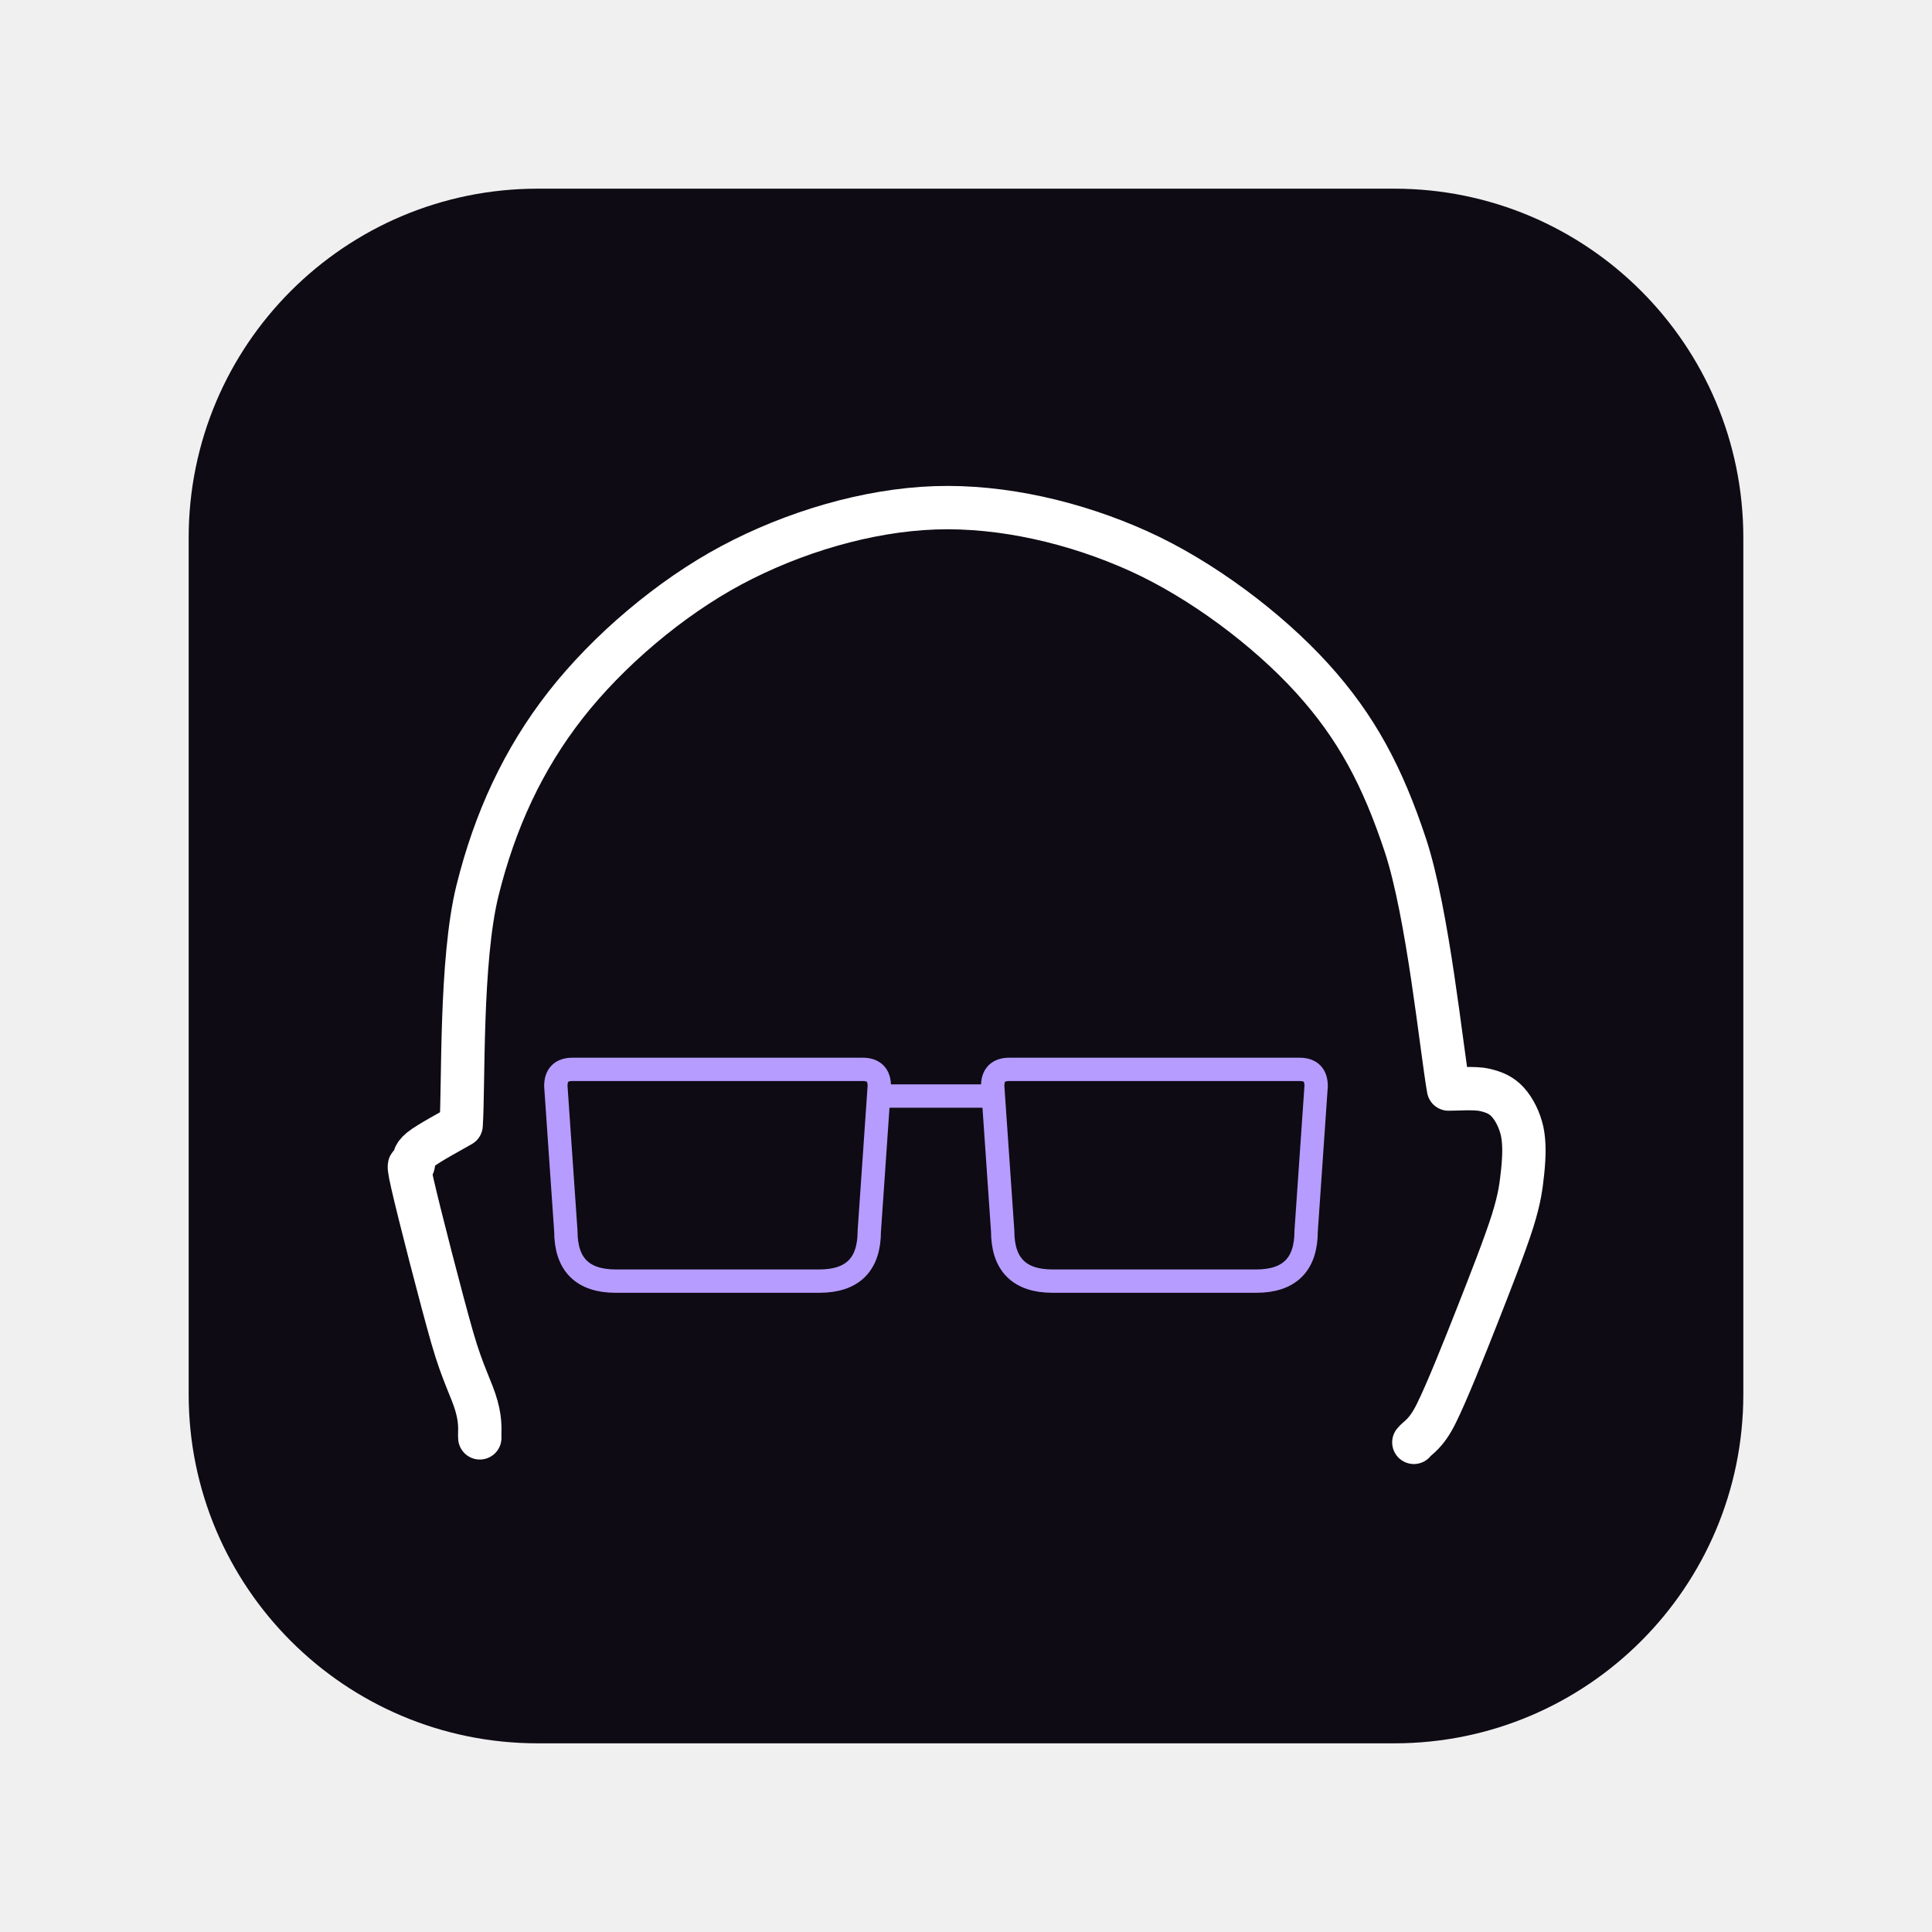
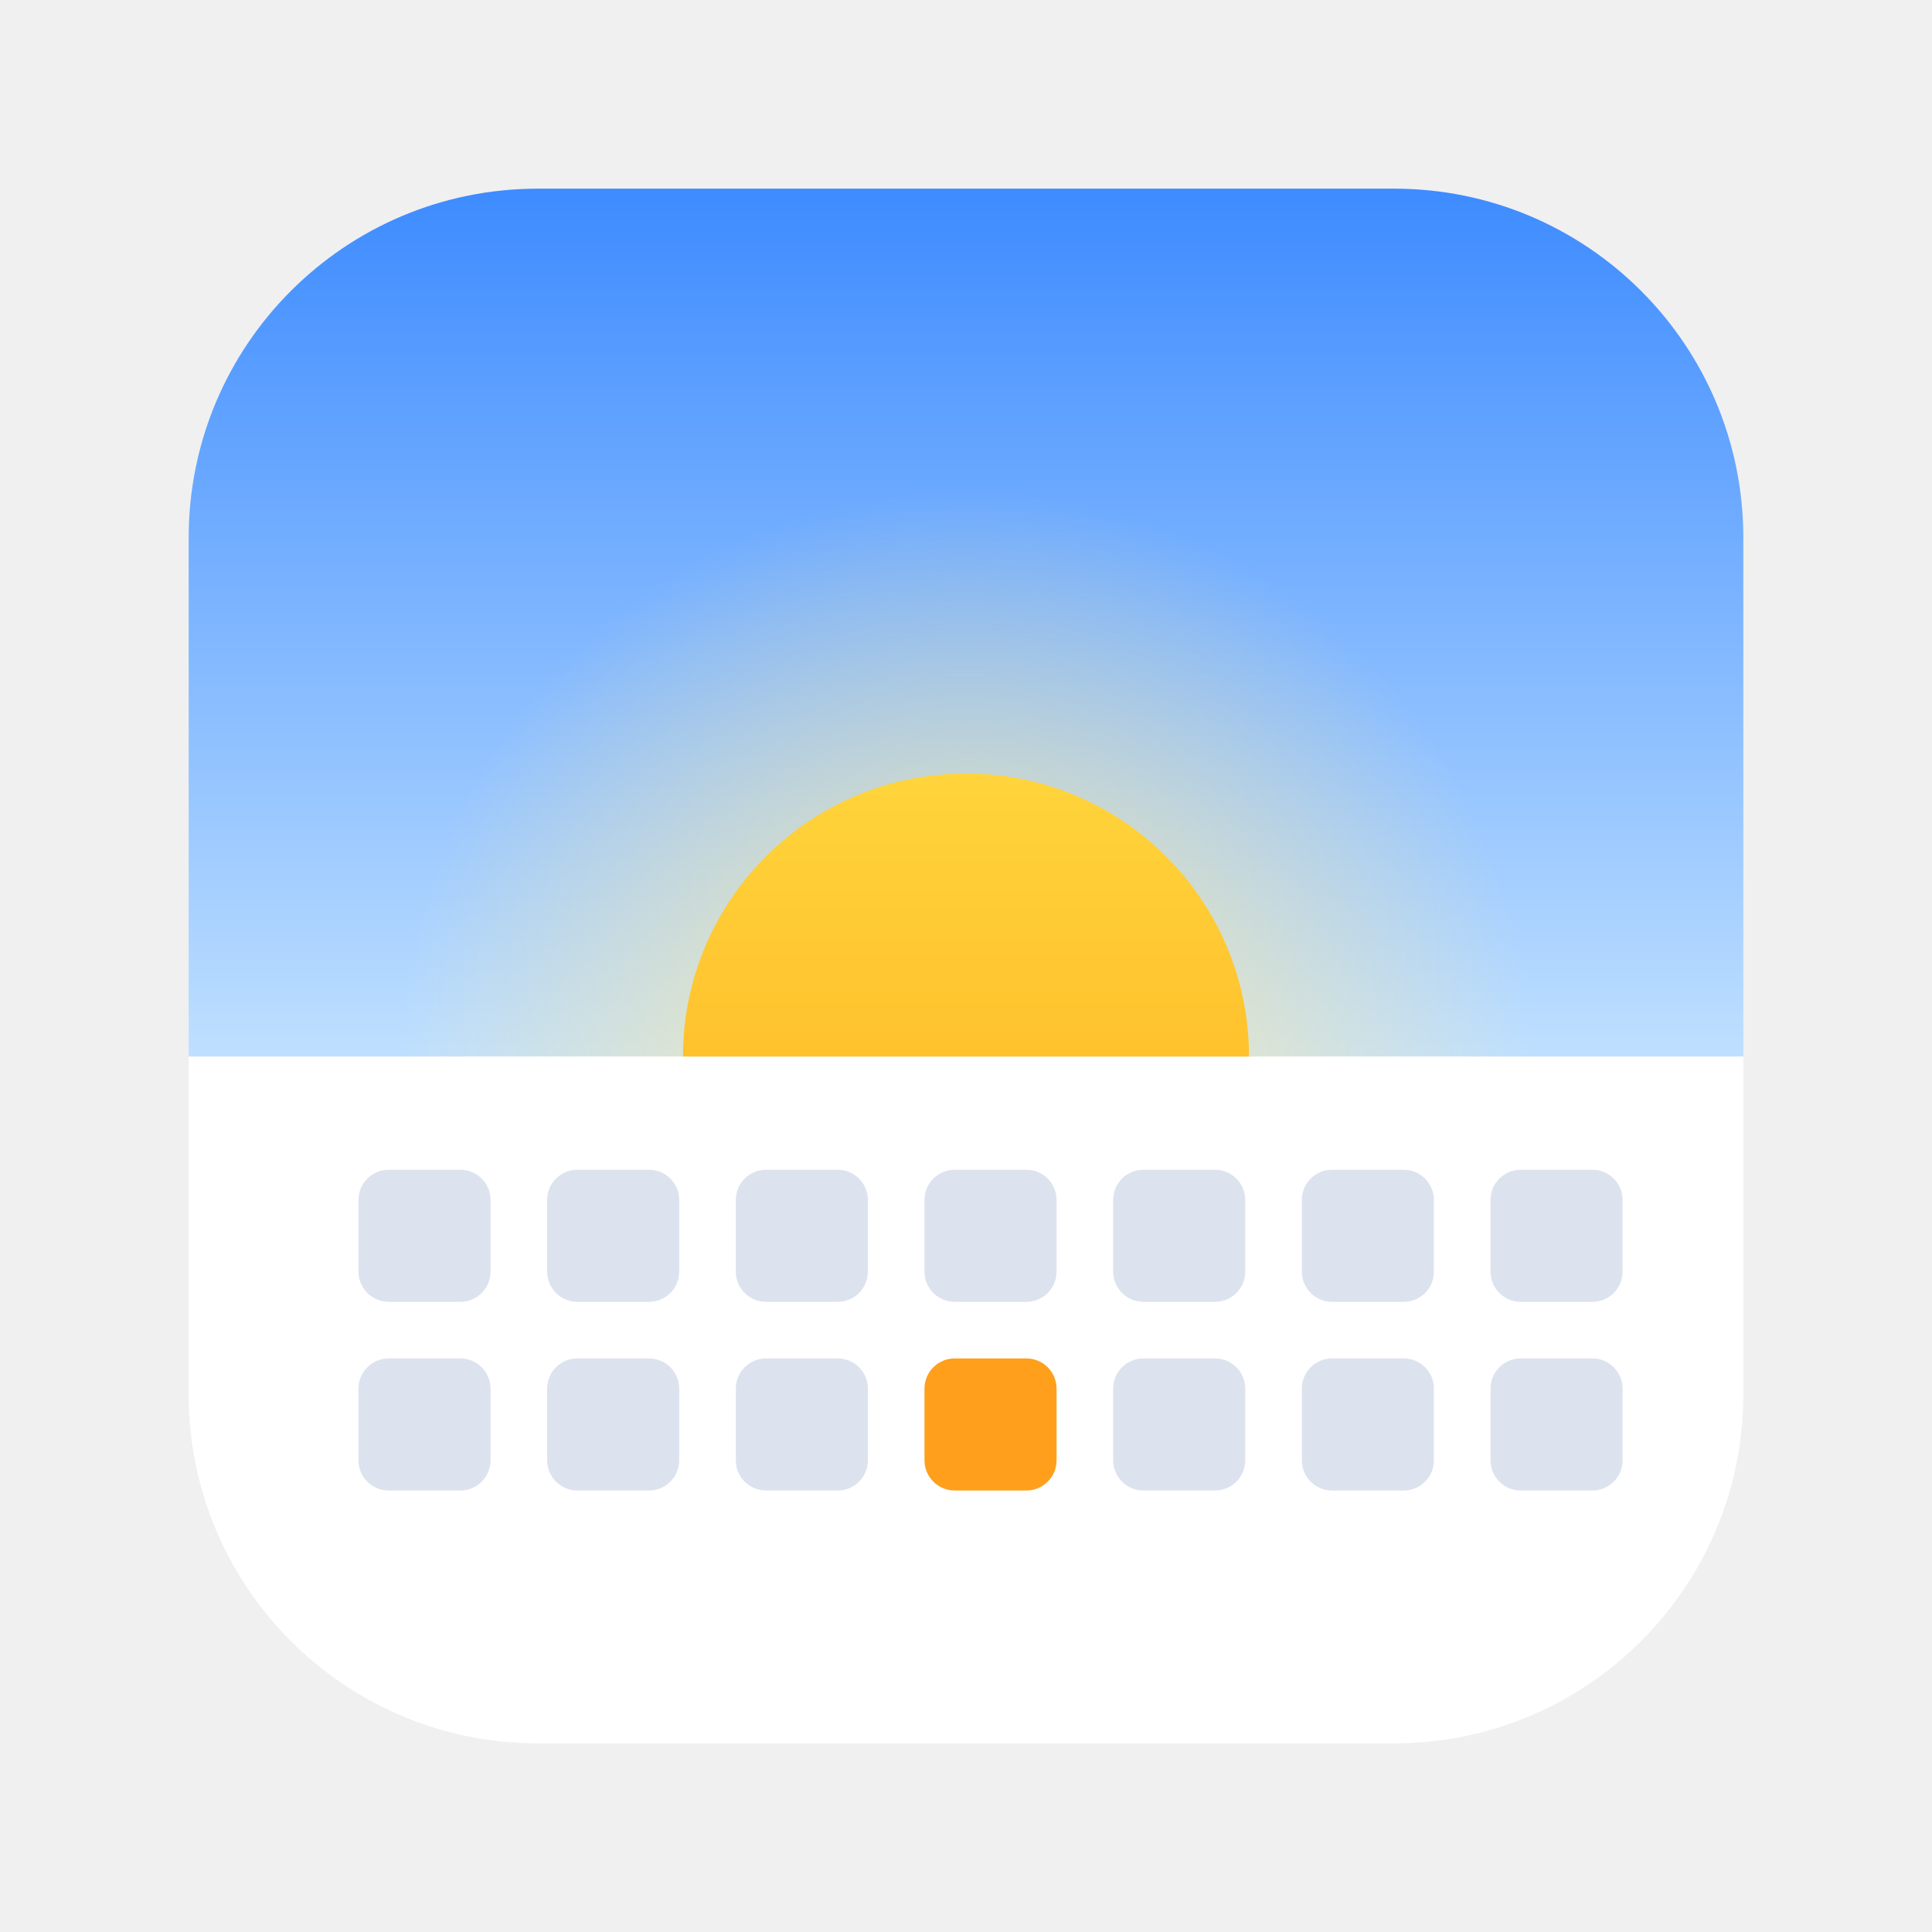
<svg xmlns="http://www.w3.org/2000/svg" viewBox="0 0 1024 1024" width="1024" height="1024">
-   <rect x="100" y="100" width="824" height="824" rx="185" fill="#0E0B14" />
-   <svg x="132" y="132" width="760" height="760" viewBox="268 -80 860 860">
-     <path d="M966.6 635.7C968.8 632.8 973.7 631.2 980.0 618.5C986.3 605.9 996.9 579.3 1004.5 560.0C1012.1 540.7 1021.2 517.5 1025.8 503.0C1030.3 488.5 1030.9 482.0 1031.9 473.0C1032.8 464.0 1033.0 456.2 1031.6 449.3C1030.1 442.4 1026.8 435.9 1023.0 431.7C1019.3 427.6 1014.9 425.6 1009.0 424.3C1003.1 422.9 991.0 423.9 987.4 423.8C983.1 399.4 975.1 318.6 961.5 277.5C947.9 236.5 932.3 206.8 905.6 177.4C878.9 148.0 839.1 118.1 801.4 101.1C763.7 84.1 720.0 73.8 679.4 75.2C638.7 76.6 594.3 89.9 557.4 109.6C520.5 129.3 483.2 161.0 457.8 193.5C432.4 226.0 415.4 262.8 405.0 304.8C394.6 346.8 396.8 422.0 395.2 445.5C391.2 447.9 375.7 456.1 370.9 460.0C366.1 464.0 367.3 465.8 366.5 469.2C365.7 472.5 362.0 462.9 365.9 480.2C369.8 497.5 383.5 550.7 389.9 573.0C396.3 595.3 401.8 604.2 404.5 614.2C407.3 624.2 406.1 629.9 406.4 633.0" fill="none" stroke="#FFFFFF" stroke-width="26" stroke-linecap="round" stroke-linejoin="round" />
-     <path d="M462 412H636Q646 412 646 422L640 509Q640 539 610 539H488Q458 539 458 509L452 422Q452 412 462 412Z" fill="none" stroke="#B69CFF" stroke-width="14" stroke-linejoin="round" />
-     <path d="M724 412H898Q908 412 908 422L902 509Q902 539 872 539H750Q720 539 720 509L714 422Q714 412 724 412Z" fill="none" stroke="#B69CFF" stroke-width="14" stroke-linejoin="round" />
-     <path d="M646 428H714" stroke="#B69CFF" stroke-width="14" />
-   </svg>
+   <defs>
+     <clipPath id="tile">
+       <rect x="100" y="100" width="824" height="824" rx="185" />
+     </clipPath>
+     <linearGradient id="sky" x1="0" y1="0" x2="0" y2="1">
+       <stop offset="0" stop-color="#3D8BFF" />
+       <stop offset="1" stop-color="#BFE0FF" />
+     </linearGradient>
+     <radialGradient id="glow" cx="512" cy="560" r="300" gradientUnits="userSpaceOnUse">
+       <stop offset="0" stop-color="#FFE9A0" stop-opacity="0.9" />
+       <stop offset="1" stop-color="#FFE9A0" stop-opacity="0" />
+     </radialGradient>
+     <linearGradient id="sun" x1="0" y1="0" x2="0" y2="1">
+       <stop offset="0" stop-color="#FFD43B" />
+       <stop offset="1" stop-color="#FFB020" />
+     </linearGradient>
+   </defs>
+   <g clip-path="url(#tile)">
+     <rect x="100" y="100" width="824" height="460" fill="url(#sky)" />
+     <circle cx="512" cy="560" r="300" fill="url(#glow)" />
+     <circle cx="512" cy="560" r="150" fill="url(#sun)" />
+     <rect x="100" y="560" width="824" height="364" fill="#FFFFFF" />
+     <g fill="#DCE3EE">
+       <rect x="190" y="620" width="70" height="70" rx="16" />
+       <rect x="290" y="620" width="70" height="70" rx="16" />
+       <rect x="390" y="620" width="70" height="70" rx="16" />
+       <rect x="490" y="620" width="70" height="70" rx="16" />
+       <rect x="590" y="620" width="70" height="70" rx="16" />
+       <rect x="690" y="620" width="70" height="70" rx="16" />
+       <rect x="790" y="620" width="70" height="70" rx="16" />
+       <rect x="190" y="720" width="70" height="70" rx="16" />
+       <rect x="290" y="720" width="70" height="70" rx="16" />
+       <rect x="390" y="720" width="70" height="70" rx="16" />
+       <rect x="590" y="720" width="70" height="70" rx="16" />
+       <rect x="690" y="720" width="70" height="70" rx="16" />
+       <rect x="790" y="720" width="70" height="70" rx="16" />
+     </g>
+     <rect x="490" y="720" width="70" height="70" rx="16" fill="#FF9F1C" />
+   </g>
</svg>
